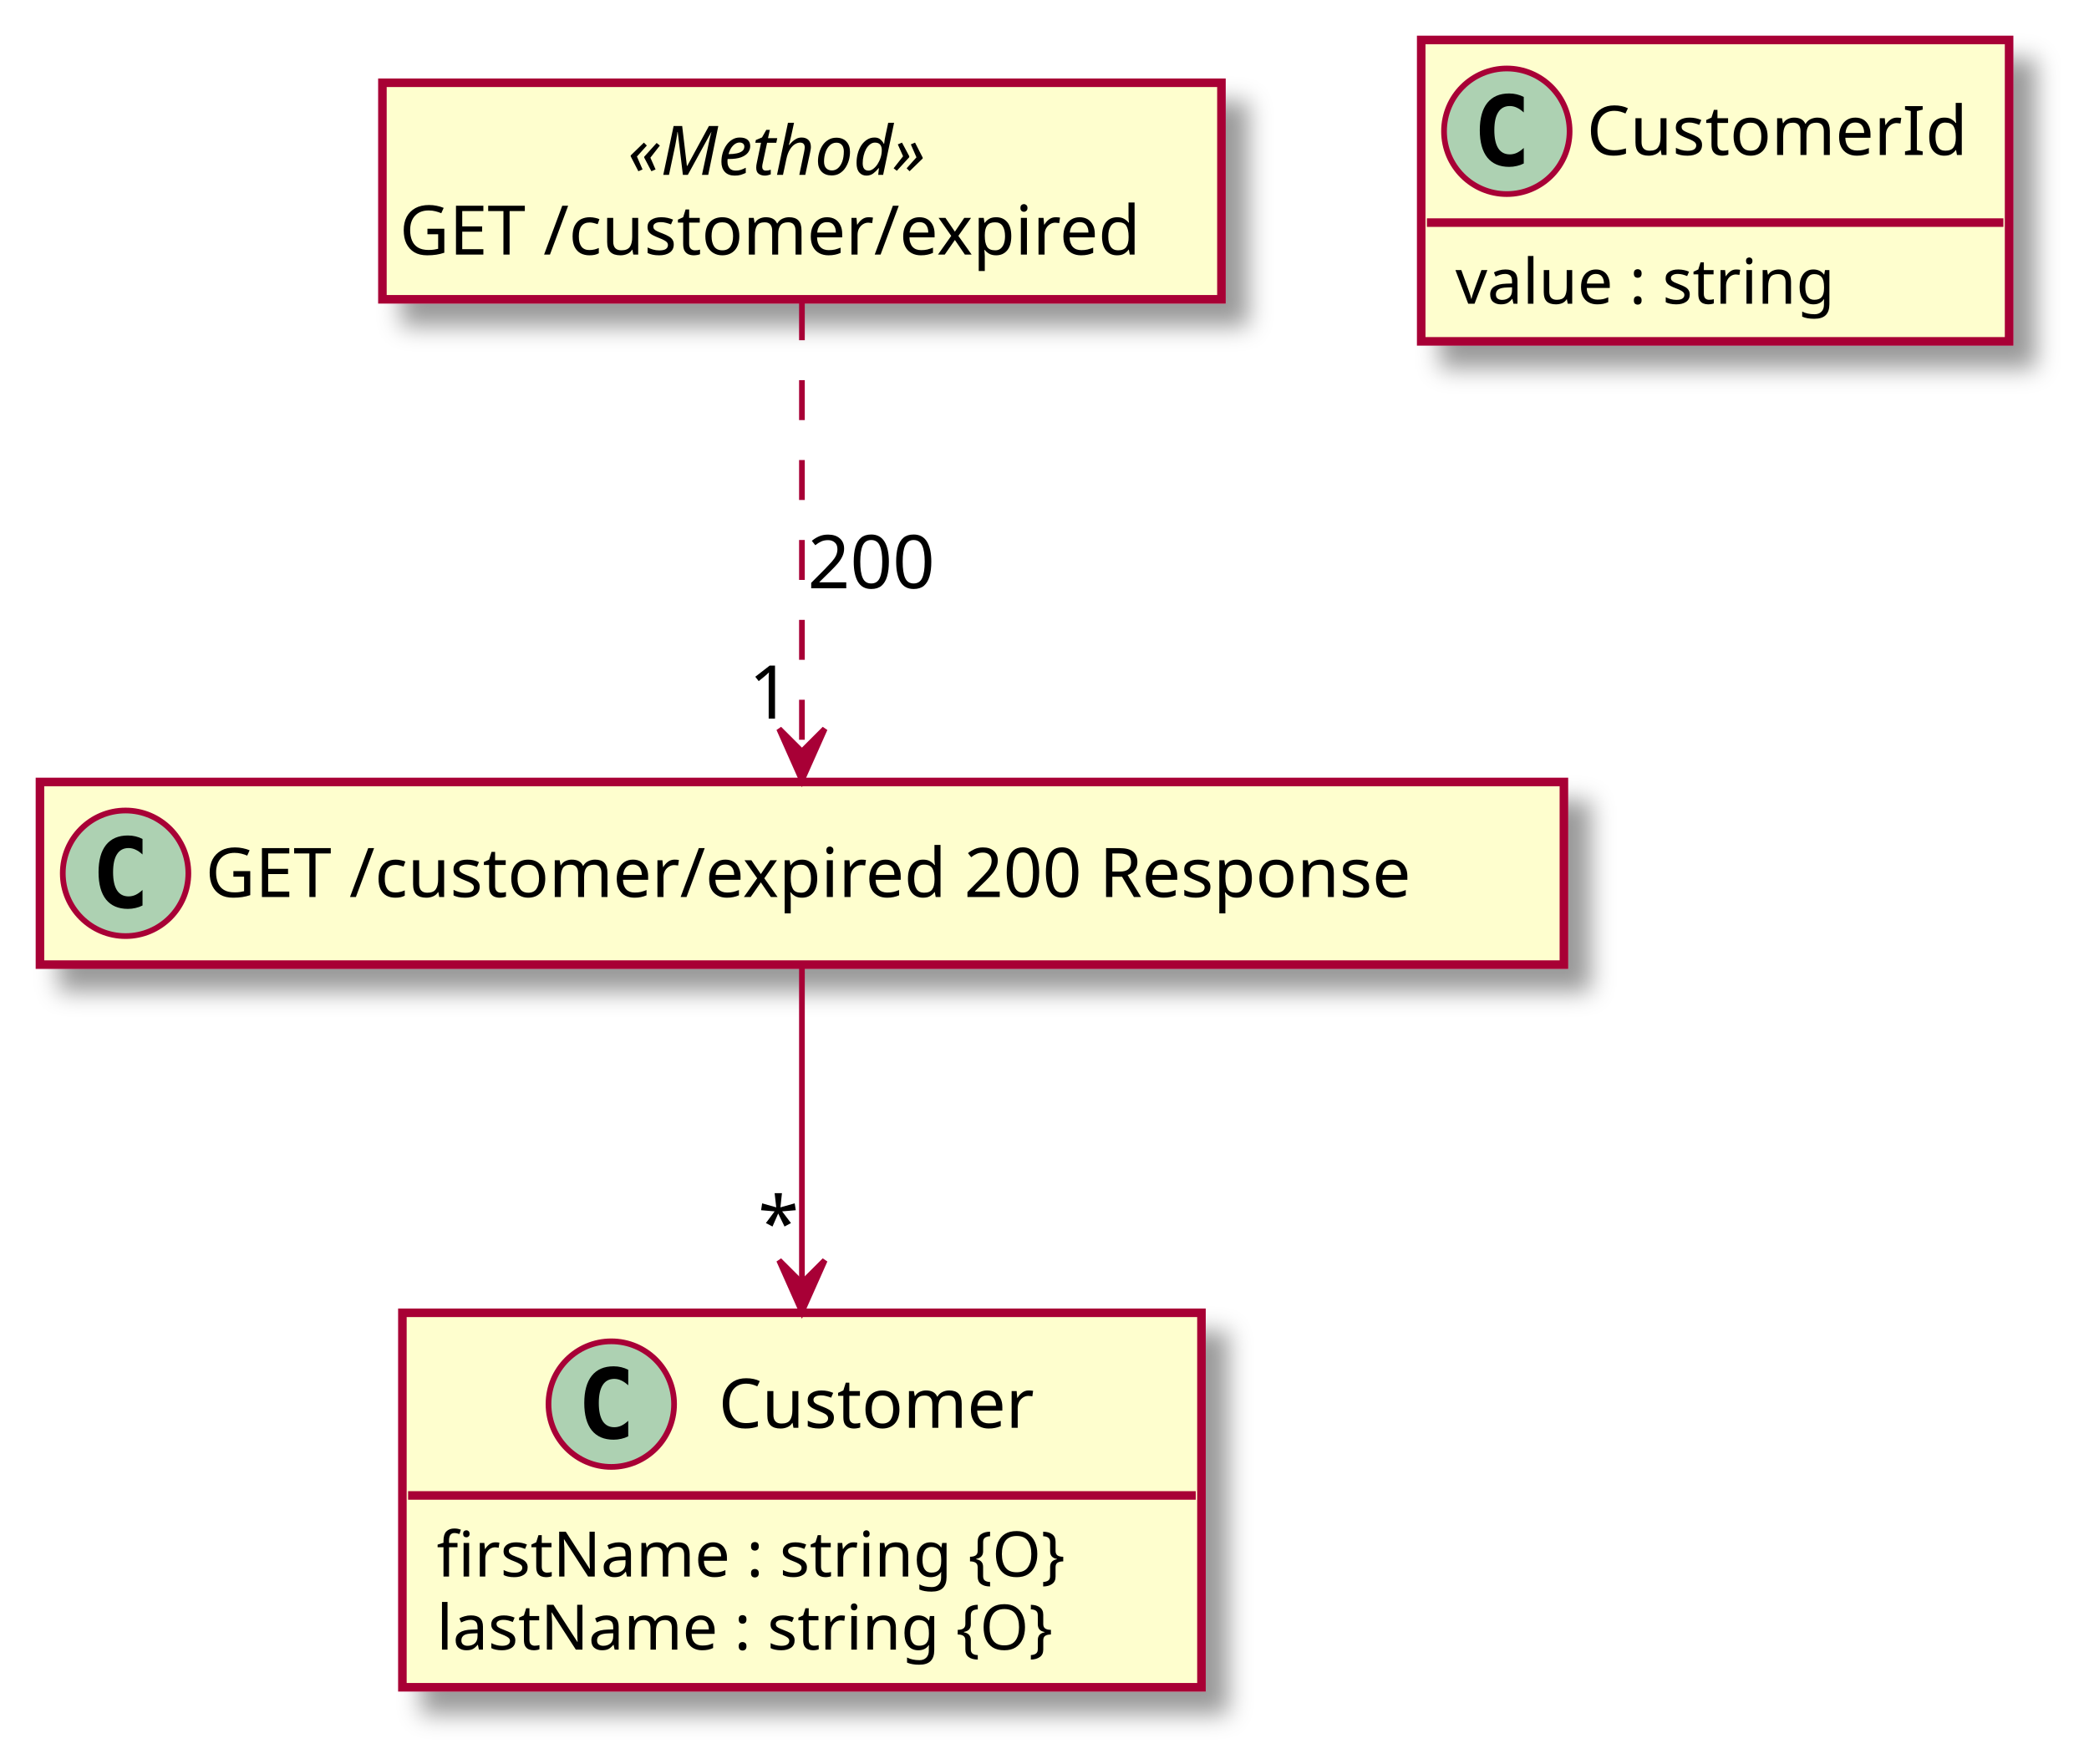
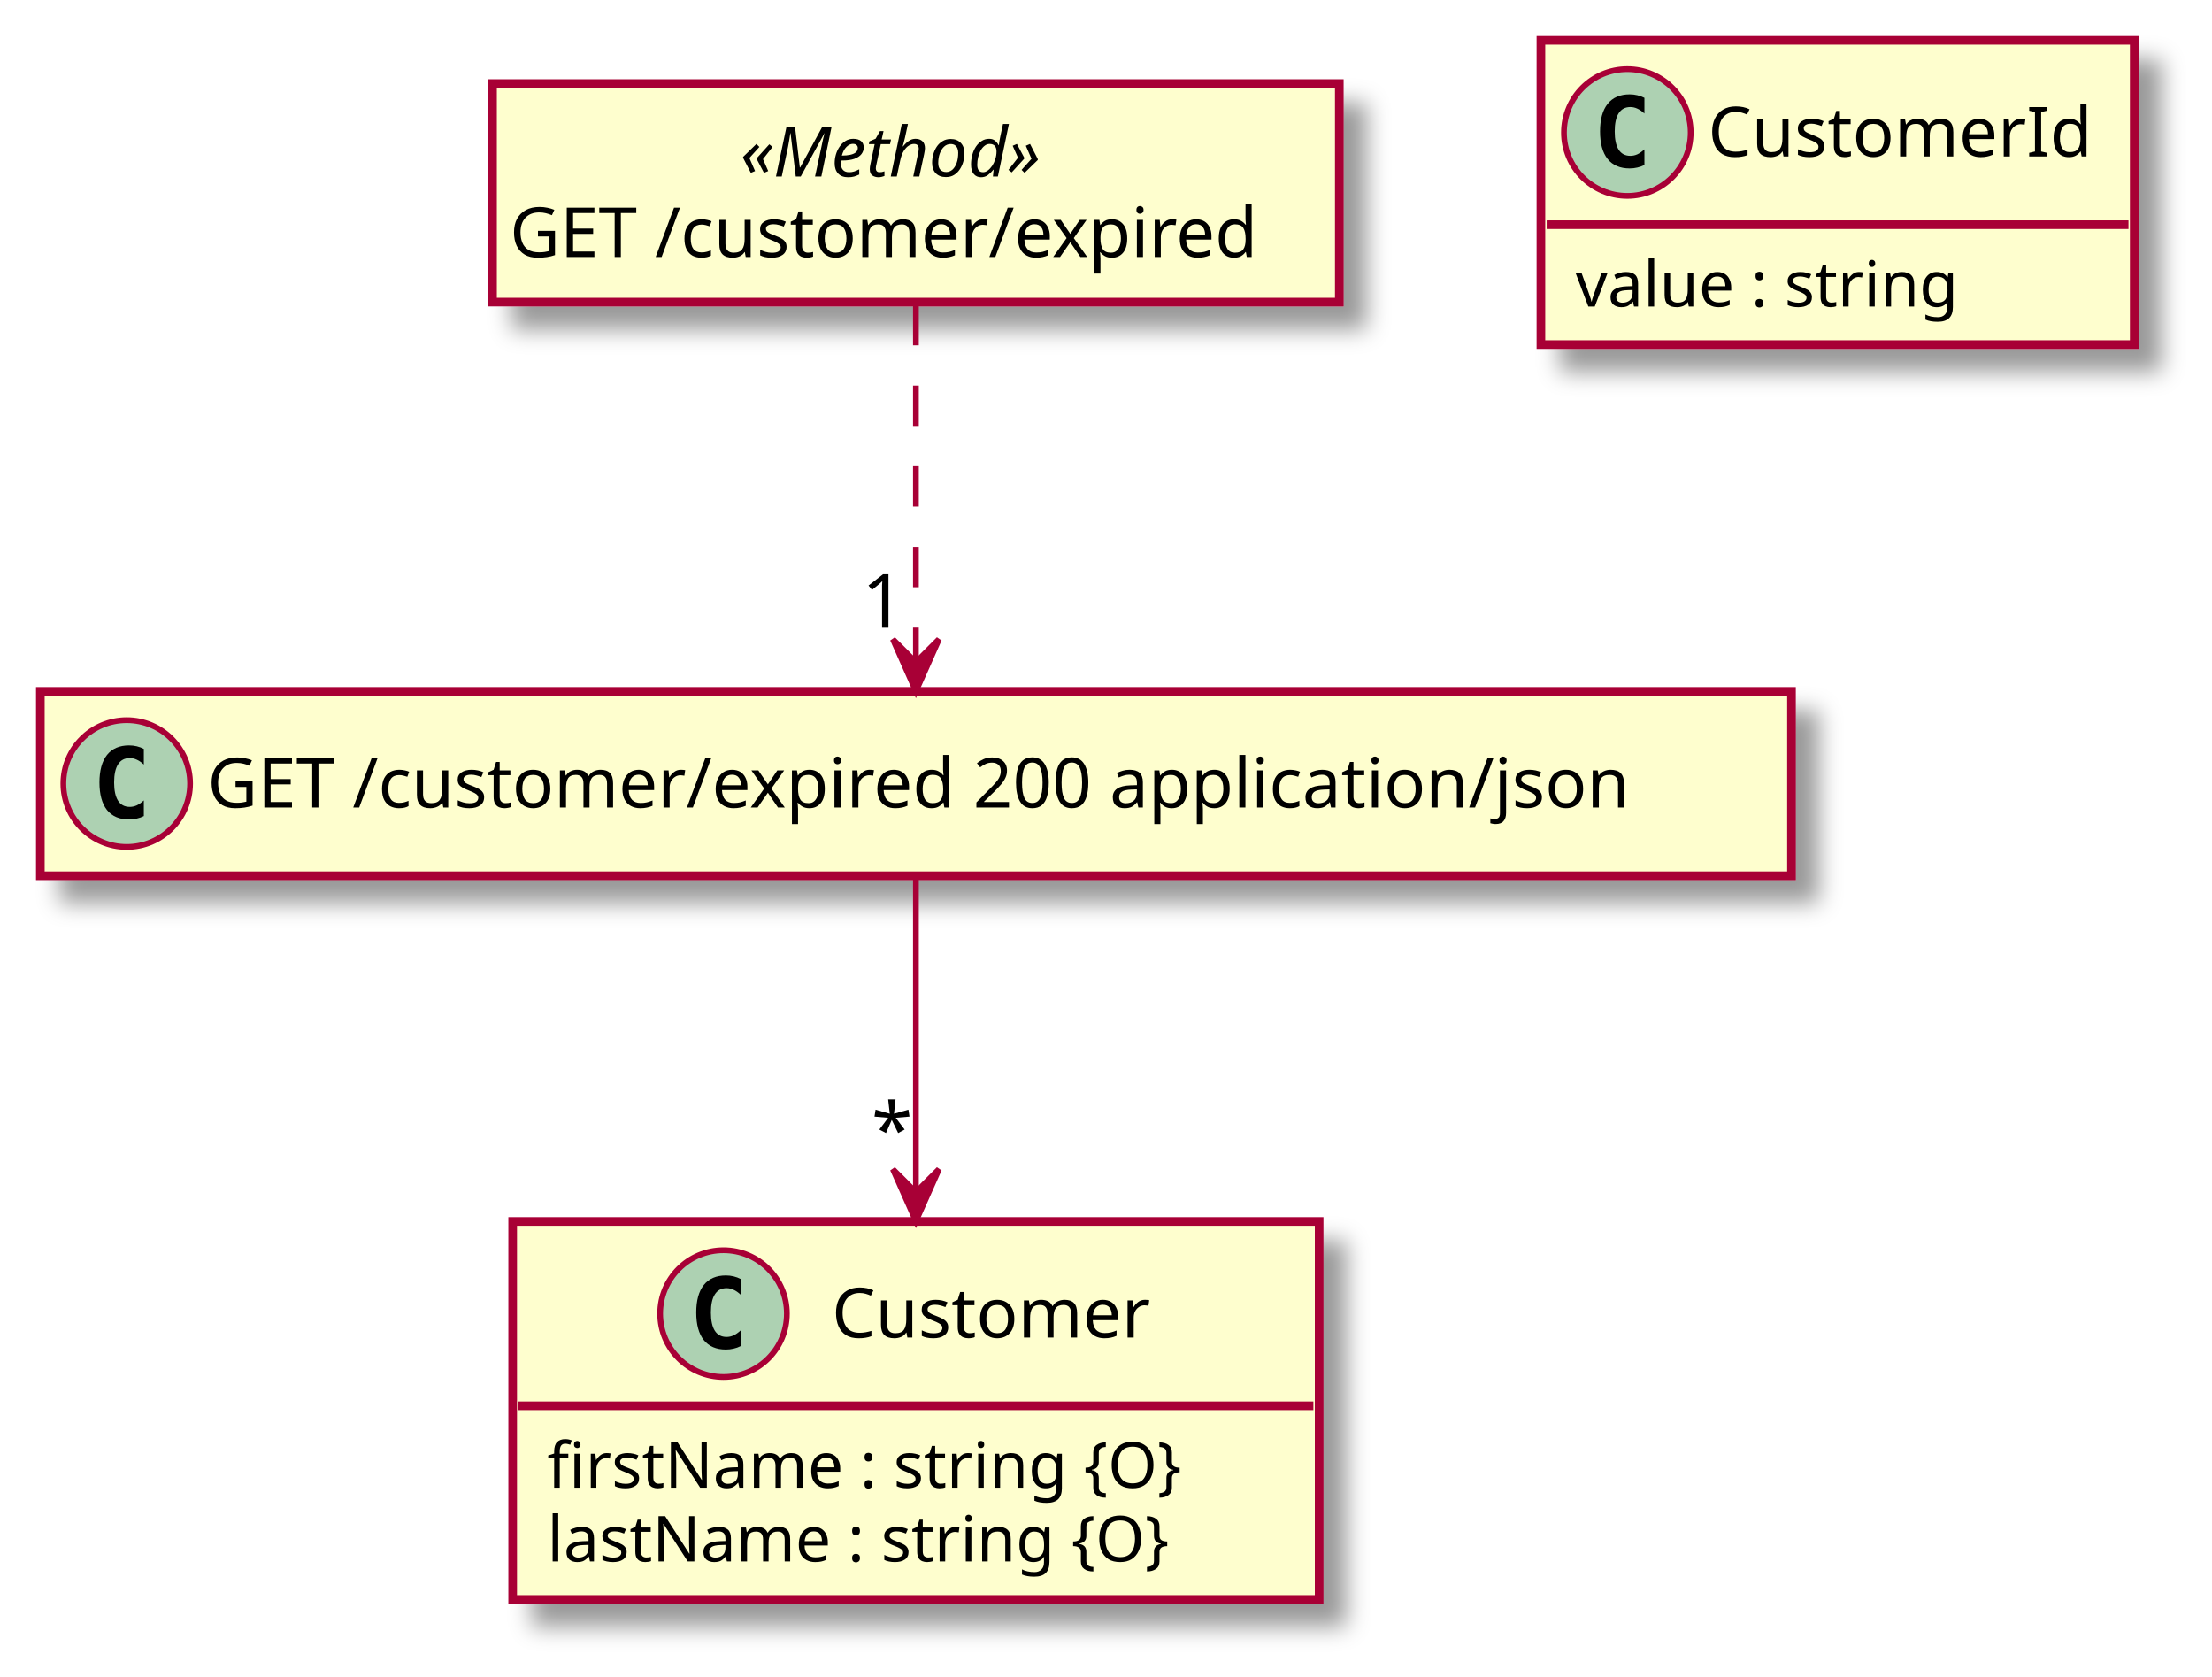
- <svg xmlns="http://www.w3.org/2000/svg" contentScriptType="application/ecmascript" contentStyleType="text/css" height="309px" preserveAspectRatio="none" style="width:366px;height:309px;" version="1.1" viewBox="0 0 366 309" width="366px" zoomAndPan="magnify">
+ <svg xmlns="http://www.w3.org/2000/svg" contentScriptType="application/ecmascript" contentStyleType="text/css" height="291px" preserveAspectRatio="none" style="width:384px;height:291px;" version="1.1" viewBox="0 0 384 291" width="384px" zoomAndPan="magnify">
  <defs>
-     <filter height="300%" id="f1swb5ngt5a91z" width="300%" x="-1" y="-1">
+     <filter height="300%" id="f1vioxxhfjigh1" width="300%" x="-1" y="-1">
      <feGaussianBlur result="blurOut" stdDeviation="2.0" />
      <feColorMatrix in="blurOut" result="blurOut2" type="matrix" values="0 0 0 0 0 0 0 0 0 0 0 0 0 0 0 0 0 0 .4 0" />
      <feOffset dx="4.0" dy="4.0" in="blurOut2" result="blurOut3" />
      <feBlend in="SourceGraphic" in2="blurOut3" mode="normal" />
    </filter>
  </defs>
  <g>
-     <rect codeLine="6" fill="#FEFECE" filter="url(#f1swb5ngt5a91z)" height="65.609" id="Customer" style="stroke:#A80036;stroke-width:1.5;" width="140" x="70.5" y="230" />
-     <ellipse cx="107.1" cy="246" fill="#ADD1B2" rx="11" ry="11" style="stroke:#A80036;stroke-width:1.0;" />
-     <path d="M110.069,251.641 Q109.491,251.938 108.85,252.078 Q108.209,252.234 107.506,252.234 Q105.006,252.234 103.678,250.594 Q102.366,248.938 102.366,245.812 Q102.366,242.688 103.678,241.031 Q105.006,239.375 107.506,239.375 Q108.209,239.375 108.85,239.531 Q109.506,239.688 110.069,239.984 L110.069,242.703 Q109.444,242.125 108.85,241.859 Q108.256,241.578 107.631,241.578 Q106.287,241.578 105.6,242.656 Q104.912,243.719 104.912,245.812 Q104.912,247.906 105.6,248.984 Q106.287,250.047 107.631,250.047 Q108.256,250.047 108.85,249.781 Q109.444,249.5 110.069,248.922 L110.069,251.641 Z " fill="#000000" />
-     <text fill="#000000" font-family="sans-serif" font-size="12" lengthAdjust="spacing" textLength="60" x="125.9" y="250.154">Customer</text>
-     <line style="stroke:#A80036;stroke-width:1.5;" x1="71.5" x2="209.5" y1="262" y2="262" />
-     <text fill="#000000" font-family="sans-serif" font-size="11" lengthAdjust="spacing" textLength="128" x="76.5" y="276.21">firstName : string {O}</text>
-     <text fill="#000000" font-family="sans-serif" font-size="11" lengthAdjust="spacing" textLength="126" x="76.5" y="289.015">lastName : string {O}</text>
-     <rect codeLine="11" fill="#FEFECE" filter="url(#f1swb5ngt5a91z)" height="52.805" id="CustomerId" style="stroke:#A80036;stroke-width:1.5;" width="103" x="249" y="7" />
-     <ellipse cx="264" cy="23" fill="#ADD1B2" rx="11" ry="11" style="stroke:#A80036;stroke-width:1.0;" />
-     <path d="M266.969,28.641 Q266.391,28.938 265.75,29.078 Q265.109,29.234 264.406,29.234 Q261.906,29.234 260.578,27.594 Q259.266,25.938 259.266,22.812 Q259.266,19.688 260.578,18.031 Q261.906,16.375 264.406,16.375 Q265.109,16.375 265.75,16.531 Q266.406,16.688 266.969,16.984 L266.969,19.703 Q266.344,19.125 265.75,18.859 Q265.156,18.578 264.531,18.578 Q263.188,18.578 262.5,19.656 Q261.812,20.719 261.812,22.812 Q261.812,24.906 262.5,25.984 Q263.188,27.047 264.531,27.047 Q265.156,27.047 265.75,26.781 Q266.344,26.5 266.969,25.922 L266.969,28.641 Z " fill="#000000" />
-     <text fill="#000000" font-family="sans-serif" font-size="12" lengthAdjust="spacing" textLength="71" x="278" y="27.154">CustomerId</text>
-     <line style="stroke:#A80036;stroke-width:1.5;" x1="250" x2="351" y1="39" y2="39" />
-     <text fill="#000000" font-family="sans-serif" font-size="11" lengthAdjust="spacing" textLength="75" x="255" y="53.21">value : string</text>
-     <rect codeLine="15" fill="#FEFECE" filter="url(#f1swb5ngt5a91z)" height="37.938" id="GET /customer/expired" style="stroke:#A80036;stroke-width:1.5;" width="147" x="67" y="14.5" />
-     <text fill="#000000" font-family="sans-serif" font-size="12" font-style="italic" lengthAdjust="spacing" textLength="61" x="110" y="30.639">«Method»</text>
-     <text fill="#000000" font-family="sans-serif" font-size="12" lengthAdjust="spacing" textLength="141" x="70" y="44.607">GET /customer/expired</text>
-     <rect codeLine="18" fill="#FEFECE" filter="url(#f1swb5ngt5a91z)" height="32" id="GET /customer/expired 200 Response" style="stroke:#A80036;stroke-width:1.5;" width="267" x="7" y="137" />
-     <ellipse cx="22" cy="153" fill="#ADD1B2" rx="11" ry="11" style="stroke:#A80036;stroke-width:1.0;" />
-     <path d="M24.969,158.641 Q24.391,158.938 23.75,159.078 Q23.109,159.234 22.406,159.234 Q19.906,159.234 18.578,157.594 Q17.266,155.938 17.266,152.812 Q17.266,149.688 18.578,148.031 Q19.906,146.375 22.406,146.375 Q23.109,146.375 23.75,146.531 Q24.406,146.688 24.969,146.984 L24.969,149.703 Q24.344,149.125 23.75,148.859 Q23.156,148.578 22.531,148.578 Q21.188,148.578 20.5,149.656 Q19.812,150.719 19.812,152.812 Q19.812,154.906 20.5,155.984 Q21.188,157.047 22.531,157.047 Q23.156,157.047 23.75,156.781 Q24.344,156.5 24.969,155.922 L24.969,158.641 Z " fill="#000000" />
-     <text fill="#000000" font-family="sans-serif" font-size="12" lengthAdjust="spacing" textLength="235" x="36" y="157.154">GET /customer/expired 200 Response</text>
-     <path codeLine="21" d="M140.5,169.02 C140.5,183.32 140.5,205.44 140.5,224.52 " fill="none" id="GET /customer/expired 200 Response-to-Customer" style="stroke:#A80036;stroke-width:1.0;" />
-     <polygon fill="#A80036" points="140.5,229.81,144.5,220.81,140.5,224.81,136.5,220.81,140.5,229.81" style="stroke:#A80036;stroke-width:1.0;" />
-     <text fill="#000000" font-family="sans-serif" font-size="13" lengthAdjust="spacing" textLength="7" x="132.811" y="218.918">*</text>
-     <path codeLine="23" d="M140.5,52.6 C140.5,73.94 140.5,109.3 140.5,131.59 " fill="none" id="GET /customer/expired-to-GET /customer/expired 200 Response" style="stroke:#A80036;stroke-width:1.0;stroke-dasharray:7.0,7.0;" />
-     <polygon fill="#A80036" points="140.5,136.69,144.5,127.69,140.5,131.69,136.5,127.69,140.5,136.69" style="stroke:#A80036;stroke-width:1.0;" />
-     <text fill="#000000" font-family="sans-serif" font-size="13" lengthAdjust="spacing" textLength="24" x="141.5" y="103.067">200</text>
-     <text fill="#000000" font-family="sans-serif" font-size="13" lengthAdjust="spacing" textLength="8" x="131.175" y="125.892">1</text>
+     <rect codeLine="6" fill="#FEFECE" filter="url(#f1vioxxhfjigh1)" height="65.609" id="Customer" style="stroke:#A80036;stroke-width:1.5;" width="140" x="89" y="212" />
+     <ellipse cx="125.6" cy="228" fill="#ADD1B2" rx="11" ry="11" style="stroke:#A80036;stroke-width:1.0;" />
+     <path d="M128.569,233.641 Q127.991,233.938 127.35,234.078 Q126.709,234.234 126.006,234.234 Q123.506,234.234 122.178,232.594 Q120.866,230.938 120.866,227.812 Q120.866,224.688 122.178,223.031 Q123.506,221.375 126.006,221.375 Q126.709,221.375 127.35,221.531 Q128.006,221.688 128.569,221.984 L128.569,224.703 Q127.944,224.125 127.35,223.859 Q126.756,223.578 126.131,223.578 Q124.787,223.578 124.1,224.656 Q123.412,225.719 123.412,227.812 Q123.412,229.906 124.1,230.984 Q124.787,232.047 126.131,232.047 Q126.756,232.047 127.35,231.781 Q127.944,231.5 128.569,230.922 L128.569,233.641 Z " fill="#000000" />
+     <text fill="#000000" font-family="sans-serif" font-size="12" lengthAdjust="spacing" textLength="60" x="144.4" y="232.154">Customer</text>
+     <line style="stroke:#A80036;stroke-width:1.5;" x1="90" x2="228" y1="244" y2="244" />
+     <text fill="#000000" font-family="sans-serif" font-size="11" lengthAdjust="spacing" textLength="128" x="95" y="258.21">firstName : string {O}</text>
+     <text fill="#000000" font-family="sans-serif" font-size="11" lengthAdjust="spacing" textLength="126" x="95" y="271.015">lastName : string {O}</text>
+     <rect codeLine="11" fill="#FEFECE" filter="url(#f1vioxxhfjigh1)" height="52.805" id="CustomerId" style="stroke:#A80036;stroke-width:1.5;" width="103" x="267.5" y="7" />
+     <ellipse cx="282.5" cy="23" fill="#ADD1B2" rx="11" ry="11" style="stroke:#A80036;stroke-width:1.0;" />
+     <path d="M285.469,28.641 Q284.891,28.938 284.25,29.078 Q283.609,29.234 282.906,29.234 Q280.406,29.234 279.078,27.594 Q277.766,25.938 277.766,22.812 Q277.766,19.688 279.078,18.031 Q280.406,16.375 282.906,16.375 Q283.609,16.375 284.25,16.531 Q284.906,16.688 285.469,16.984 L285.469,19.703 Q284.844,19.125 284.25,18.859 Q283.656,18.578 283.031,18.578 Q281.688,18.578 281,19.656 Q280.312,20.719 280.312,22.812 Q280.312,24.906 281,25.984 Q281.688,27.047 283.031,27.047 Q283.656,27.047 284.25,26.781 Q284.844,26.5 285.469,25.922 L285.469,28.641 Z " fill="#000000" />
+     <text fill="#000000" font-family="sans-serif" font-size="12" lengthAdjust="spacing" textLength="71" x="296.5" y="27.154">CustomerId</text>
+     <line style="stroke:#A80036;stroke-width:1.5;" x1="268.5" x2="369.5" y1="39" y2="39" />
+     <text fill="#000000" font-family="sans-serif" font-size="11" lengthAdjust="spacing" textLength="75" x="273.5" y="53.21">value : string</text>
+     <rect codeLine="15" fill="#FEFECE" filter="url(#f1vioxxhfjigh1)" height="37.938" id="GET /customer/expired" style="stroke:#A80036;stroke-width:1.5;" width="147" x="85.5" y="14.5" />
+     <text fill="#000000" font-family="sans-serif" font-size="12" font-style="italic" lengthAdjust="spacing" textLength="61" x="128.5" y="30.639">«Method»</text>
+     <text fill="#000000" font-family="sans-serif" font-size="12" lengthAdjust="spacing" textLength="141" x="88.5" y="44.607">GET /customer/expired</text>
+     <rect codeLine="18" fill="#FEFECE" filter="url(#f1vioxxhfjigh1)" height="32" id="GET /customer/expired 200 application/json" style="stroke:#A80036;stroke-width:1.5;" width="304" x="7" y="120" />
+     <ellipse cx="22" cy="136" fill="#ADD1B2" rx="11" ry="11" style="stroke:#A80036;stroke-width:1.0;" />
+     <path d="M24.969,141.641 Q24.391,141.938 23.75,142.078 Q23.109,142.234 22.406,142.234 Q19.906,142.234 18.578,140.594 Q17.266,138.938 17.266,135.812 Q17.266,132.688 18.578,131.031 Q19.906,129.375 22.406,129.375 Q23.109,129.375 23.75,129.531 Q24.406,129.688 24.969,129.984 L24.969,132.703 Q24.344,132.125 23.75,131.859 Q23.156,131.578 22.531,131.578 Q21.188,131.578 20.5,132.656 Q19.812,133.719 19.812,135.812 Q19.812,137.906 20.5,138.984 Q21.188,140.047 22.531,140.047 Q23.156,140.047 23.75,139.781 Q24.344,139.5 24.969,138.922 L24.969,141.641 Z " fill="#000000" />
+     <text fill="#000000" font-family="sans-serif" font-size="12" lengthAdjust="spacing" textLength="272" x="36" y="140.154">GET /customer/expired 200 application/json</text>
+     <path codeLine="21" d="M159,152.33 C159,166.49 159,188.08 159,206.76 " fill="none" id="GET /customer/expired 200 application/json-to-Customer" style="stroke:#A80036;stroke-width:1.0;" />
+     <polygon fill="#A80036" points="159,211.94,163,202.94,159,206.94,155,202.94,159,211.94" style="stroke:#A80036;stroke-width:1.0;" />
+     <text fill="#000000" font-family="sans-serif" font-size="13" lengthAdjust="spacing" textLength="7" x="151.278" y="200.695">*</text>
+     <path codeLine="23" d="M159,52.93 C159,70.39 159,96.56 159,114.63 " fill="none" id="GET /customer/expired-to-GET /customer/expired 200 application/json" style="stroke:#A80036;stroke-width:1.0;stroke-dasharray:7.0,7.0;" />
+     <polygon fill="#A80036" points="159,119.96,163,110.96,159,114.96,155,110.96,159,119.96" style="stroke:#A80036;stroke-width:1.0;" />
+     <text fill="#000000" font-family="sans-serif" font-size="13" lengthAdjust="spacing" textLength="8" x="149.625" y="108.958">1</text>
  </g>
</svg>
